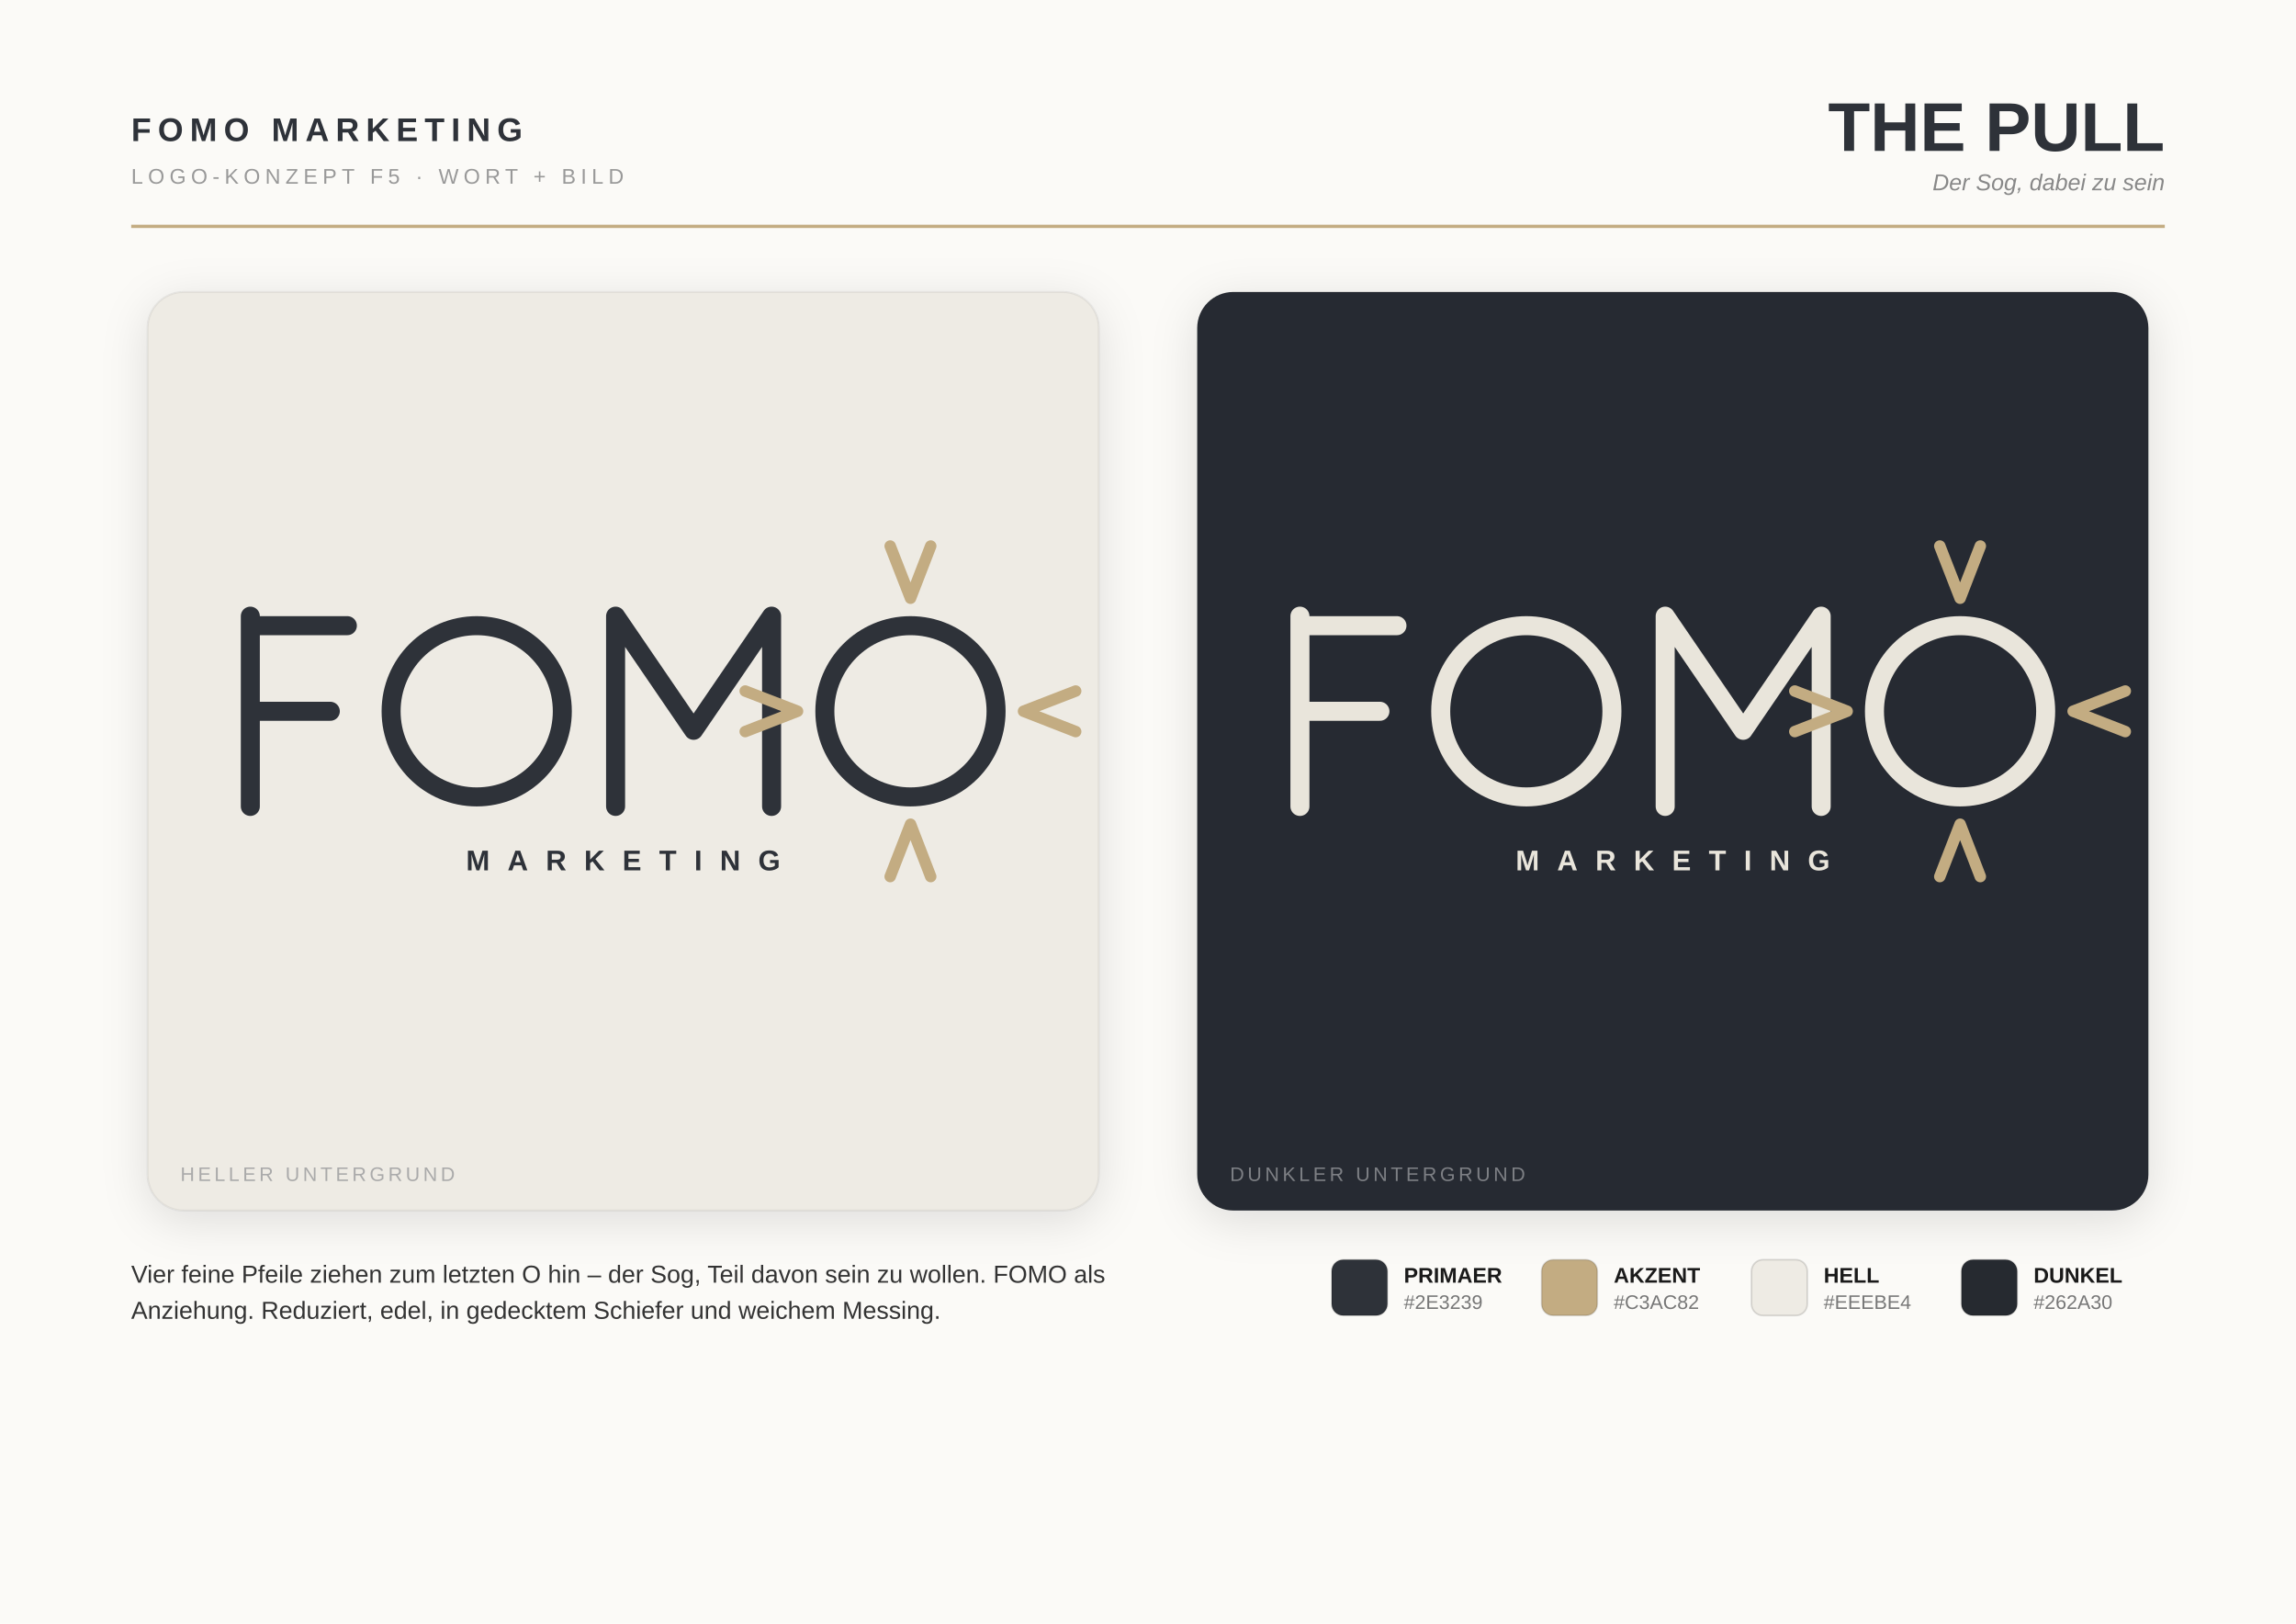
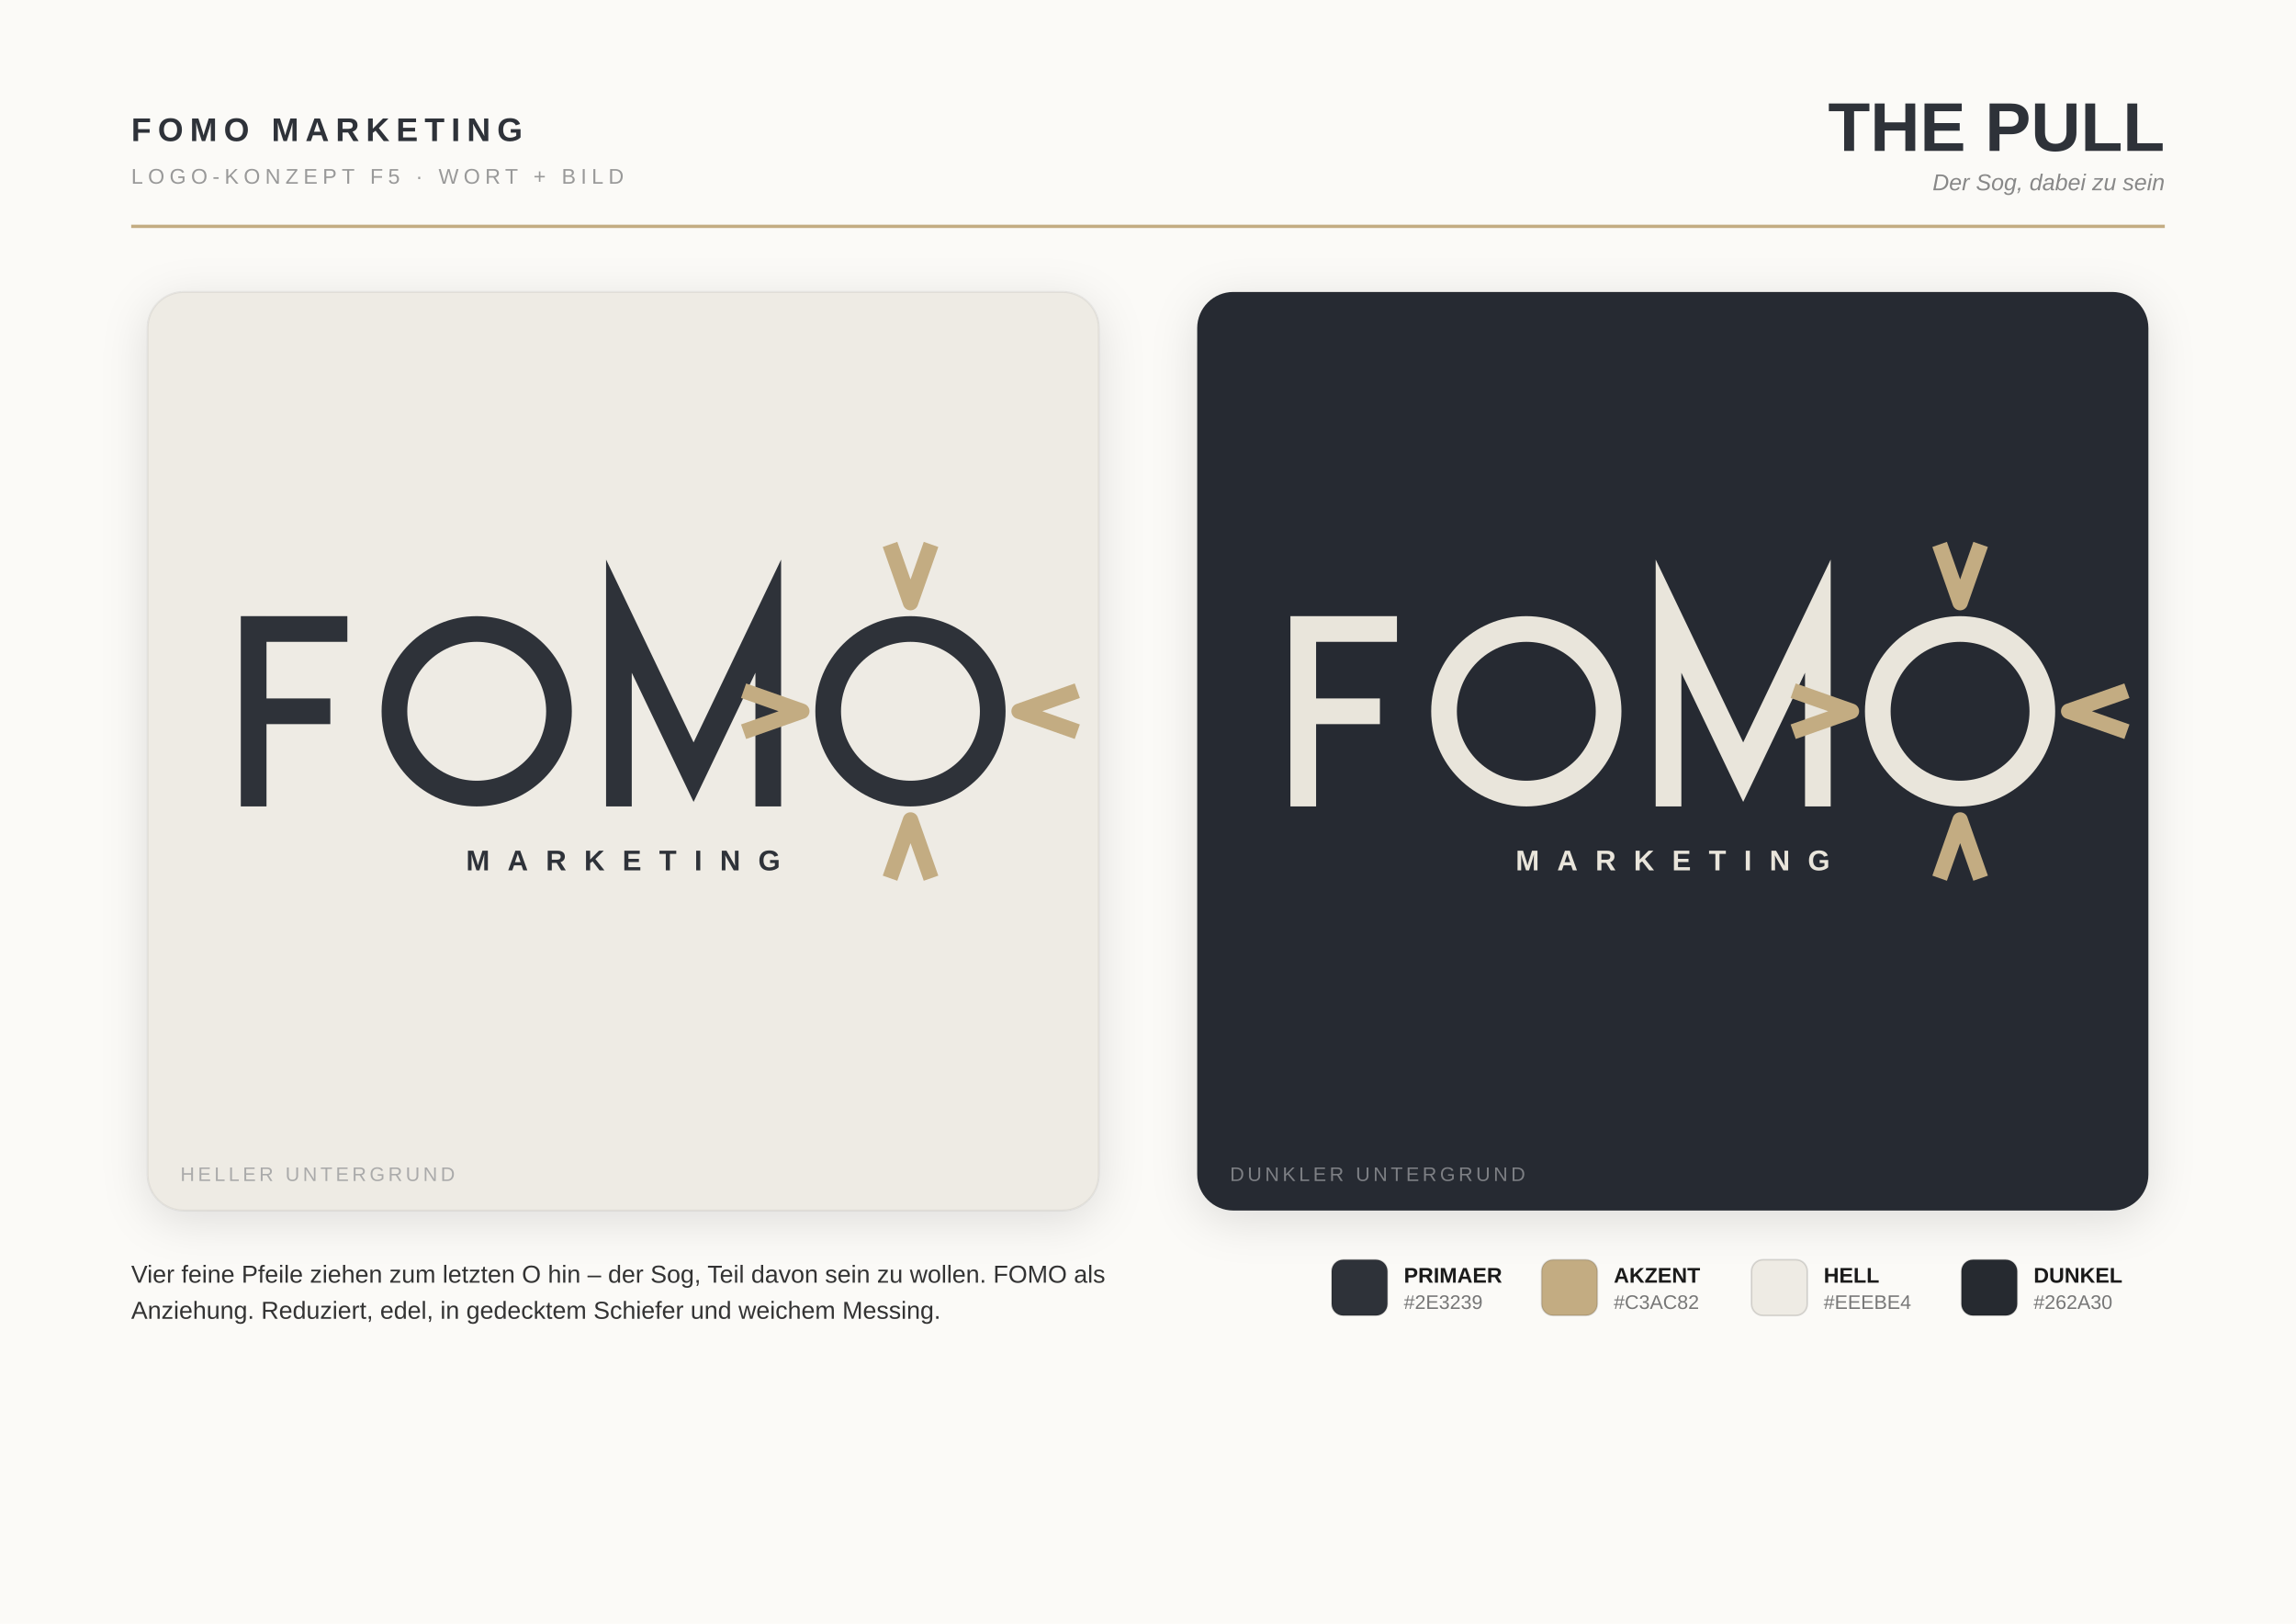
<svg xmlns="http://www.w3.org/2000/svg" width="1400" height="990" viewBox="0 0 1400 990">
  <defs>
    <filter id="soft" x="-20%" y="-20%" width="140%" height="140%">
      <feDropShadow dx="0" dy="6" stdDeviation="14" flood-color="#000" flood-opacity="0.12" />
    </filter>
  </defs>
  <rect width="1400" height="990" fill="#FBFAF7" />
  <text x="80" y="86" font-family="Liberation Sans, Arial, DejaVu Sans, sans-serif" font-size="20" font-weight="800" letter-spacing="4" fill="#2E3239">FOMO MARKETING</text>
  <text x="80" y="112" font-family="Liberation Sans, Arial, DejaVu Sans, sans-serif" font-size="13" letter-spacing="3" fill="#999">LOGO-KONZEPT F5 · WORT + BILD</text>
  <text x="1320" y="92" font-family="Liberation Sans, Arial, DejaVu Sans, sans-serif" font-size="42" font-weight="800" text-anchor="end" fill="#2E3239">THE PULL</text>
  <text x="1320" y="116" font-family="Liberation Sans, Arial, DejaVu Sans, sans-serif" font-size="14" font-style="italic" text-anchor="end" fill="#888">Der Sog, dabei zu sein</text>
  <line x1="80" y1="138" x2="1320" y2="138" stroke="#C3AC82" stroke-width="2" />
  <rect x="90" y="178" width="580" height="560" rx="22" fill="#EEEBE4" stroke="#0000000f" stroke-width="1.2" filter="url(#soft)" />
  <rect x="730" y="178" width="580" height="560" rx="22" fill="#262A30" filter="url(#soft)" />
-   <path fill="none" stroke="#2E3239" stroke-width="11.60" stroke-linecap="round" stroke-linejoin="round" stroke-miterlimit="8" d="M 152.64 375.64 L 152.64 491.64 M 152.64 381.44 L 211.80 381.44 M 152.64 433.64 L 201.41 433.64" />
-   <circle cx="290.68" cy="433.64" r="52.20" fill="none" stroke="#2E3239" stroke-width="11.60" stroke-linecap="round" stroke-linejoin="round" stroke-miterlimit="8" />
-   <path fill="none" stroke="#2E3239" stroke-width="11.60" stroke-linecap="round" stroke-linejoin="round" stroke-miterlimit="8" d="M 375.36 491.64 L 375.36 375.64 L 422.92 445.24 L 470.48 375.64 L 470.48 491.64" />
-   <circle cx="555.16" cy="433.64" r="52.20" fill="none" stroke="#2E3239" stroke-width="11.60" stroke-linecap="round" stroke-linejoin="round" stroke-miterlimit="8" />
-   <path d="M 567.5 332.9 L 555.2 364.7 L 542.8 332.9" fill="none" stroke="#C3AC82" stroke-width="7.0" stroke-linecap="round" stroke-linejoin="round" />
-   <path d="M 655.9 446.0 L 624.1 433.6 L 655.9 421.3" fill="none" stroke="#C3AC82" stroke-width="7.0" stroke-linecap="round" stroke-linejoin="round" />
-   <path d="M 542.8 534.4 L 555.2 502.5 L 567.5 534.4" fill="none" stroke="#C3AC82" stroke-width="7.0" stroke-linecap="round" stroke-linejoin="round" />
-   <path d="M 454.4 421.3 L 486.3 433.6 L 454.4 446.0" fill="none" stroke="#C3AC82" stroke-width="7.0" stroke-linecap="round" stroke-linejoin="round" />
+   <path fill="none" stroke="#2E3239" stroke-width="15.66" stroke-linecap="butt" stroke-linejoin="miter" stroke-miterlimit="8" d="M 154.67 375.64 L 154.67 491.64 M 154.67 383.47 L 211.80 383.47 M 154.67 433.64 L 201.41 433.64" />
+   <circle cx="290.68" cy="433.64" r="50.17" fill="none" stroke="#2E3239" stroke-width="15.66" stroke-linecap="butt" stroke-linejoin="miter" stroke-miterlimit="8" />
+   <path fill="none" stroke="#2E3239" stroke-width="15.66" stroke-linecap="butt" stroke-linejoin="miter" stroke-miterlimit="8" d="M 377.39 491.64 L 377.39 375.64 L 422.92 470.76 L 468.45 375.64 L 468.45 491.64" />
+   <circle cx="555.16" cy="433.64" r="50.17" fill="none" stroke="#2E3239" stroke-width="15.66" stroke-linecap="butt" stroke-linejoin="miter" stroke-miterlimit="8" />
+   <path d="M 567.7 331.9 L 555.2 367.4 L 542.7 331.9" fill="none" stroke="#C3AC82" stroke-width="9.4" stroke-linecap="butt" stroke-linejoin="round" />
+   <path d="M 656.9 446.1 L 621.4 433.6 L 656.9 421.1" fill="none" stroke="#C3AC82" stroke-width="9.4" stroke-linecap="butt" stroke-linejoin="round" />
+   <path d="M 542.7 535.4 L 555.2 499.9 L 567.7 535.4" fill="none" stroke="#C3AC82" stroke-width="9.4" stroke-linecap="butt" stroke-linejoin="round" />
+   <path d="M 453.4 421.1 L 488.9 433.6 L 453.4 446.1" fill="none" stroke="#C3AC82" stroke-width="9.4" stroke-linecap="butt" stroke-linejoin="round" />
  <text x="380.00" y="530.62" font-family="Liberation Sans, Arial, DejaVu Sans, sans-serif" font-size="17.40" font-weight="600" letter-spacing="10.79" text-anchor="middle" fill="#2E3239">MARKETING</text>
-   <path fill="none" stroke="#E9E5DB" stroke-width="11.60" stroke-linecap="round" stroke-linejoin="round" stroke-miterlimit="8" d="M 792.64 375.64 L 792.64 491.64 M 792.64 381.44 L 851.80 381.44 M 792.64 433.64 L 841.41 433.64" />
-   <circle cx="930.68" cy="433.64" r="52.20" fill="none" stroke="#E9E5DB" stroke-width="11.60" stroke-linecap="round" stroke-linejoin="round" stroke-miterlimit="8" />
-   <path fill="none" stroke="#E9E5DB" stroke-width="11.60" stroke-linecap="round" stroke-linejoin="round" stroke-miterlimit="8" d="M 1015.36 491.64 L 1015.36 375.64 L 1062.92 445.24 L 1110.48 375.64 L 1110.48 491.64" />
-   <circle cx="1195.16" cy="433.64" r="52.20" fill="none" stroke="#E9E5DB" stroke-width="11.60" stroke-linecap="round" stroke-linejoin="round" stroke-miterlimit="8" />
-   <path d="M 1207.5 332.9 L 1195.2 364.7 L 1182.8 332.9" fill="none" stroke="#C3AC82" stroke-width="7.0" stroke-linecap="round" stroke-linejoin="round" />
-   <path d="M 1295.9 446.0 L 1264.1 433.6 L 1295.9 421.3" fill="none" stroke="#C3AC82" stroke-width="7.0" stroke-linecap="round" stroke-linejoin="round" />
-   <path d="M 1182.8 534.4 L 1195.2 502.5 L 1207.5 534.4" fill="none" stroke="#C3AC82" stroke-width="7.0" stroke-linecap="round" stroke-linejoin="round" />
-   <path d="M 1094.4 421.3 L 1126.3 433.6 L 1094.4 446.0" fill="none" stroke="#C3AC82" stroke-width="7.0" stroke-linecap="round" stroke-linejoin="round" />
+   <path fill="none" stroke="#E9E5DB" stroke-width="15.66" stroke-linecap="butt" stroke-linejoin="miter" stroke-miterlimit="8" d="M 794.67 375.64 L 794.67 491.64 M 794.67 383.47 L 851.80 383.47 M 794.67 433.64 L 841.41 433.64" />
+   <circle cx="930.68" cy="433.64" r="50.17" fill="none" stroke="#E9E5DB" stroke-width="15.66" stroke-linecap="butt" stroke-linejoin="miter" stroke-miterlimit="8" />
+   <path fill="none" stroke="#E9E5DB" stroke-width="15.66" stroke-linecap="butt" stroke-linejoin="miter" stroke-miterlimit="8" d="M 1017.39 491.64 L 1017.39 375.64 L 1062.92 470.76 L 1108.45 375.64 L 1108.45 491.64" />
+   <circle cx="1195.16" cy="433.64" r="50.17" fill="none" stroke="#E9E5DB" stroke-width="15.66" stroke-linecap="butt" stroke-linejoin="miter" stroke-miterlimit="8" />
+   <path d="M 1207.7 331.9 L 1195.2 367.4 L 1182.7 331.9" fill="none" stroke="#C3AC82" stroke-width="9.4" stroke-linecap="butt" stroke-linejoin="round" />
+   <path d="M 1296.9 446.1 L 1261.4 433.6 L 1296.9 421.1" fill="none" stroke="#C3AC82" stroke-width="9.4" stroke-linecap="butt" stroke-linejoin="round" />
+   <path d="M 1182.7 535.4 L 1195.2 499.9 L 1207.7 535.4" fill="none" stroke="#C3AC82" stroke-width="9.4" stroke-linecap="butt" stroke-linejoin="round" />
+   <path d="M 1093.4 421.1 L 1128.9 433.6 L 1093.4 446.1" fill="none" stroke="#C3AC82" stroke-width="9.4" stroke-linecap="butt" stroke-linejoin="round" />
  <text x="1020.00" y="530.62" font-family="Liberation Sans, Arial, DejaVu Sans, sans-serif" font-size="17.40" font-weight="600" letter-spacing="10.79" text-anchor="middle" fill="#E9E5DB">MARKETING</text>
  <text x="110" y="720" font-family="Liberation Sans, Arial, DejaVu Sans, sans-serif" font-size="12" letter-spacing="2" fill="#aaa">HELLER UNTERGRUND</text>
  <text x="750" y="720" font-family="Liberation Sans, Arial, DejaVu Sans, sans-serif" font-size="12" letter-spacing="2" fill="#ffffff66">DUNKLER UNTERGRUND</text>
  <text x="80" y="782" font-family="Liberation Sans, Arial, DejaVu Sans, sans-serif" font-size="15" fill="#333">Vier feine Pfeile ziehen zum letzten O hin – der Sog, Teil davon sein zu wollen. FOMO als</text>
  <text x="80" y="804" font-family="Liberation Sans, Arial, DejaVu Sans, sans-serif" font-size="15" fill="#333">Anziehung. Reduziert, edel, in gedecktem Schiefer und weichem Messing.</text>
  <rect x="812" y="768" width="34" height="34" rx="7" fill="#2E3239" stroke="#00000022" stroke-width="1" />
  <text x="856" y="782" font-family="Liberation Sans, Arial, DejaVu Sans, sans-serif" font-size="13" font-weight="700" fill="#1a1a1a">PRIMAER</text>
  <text x="856" y="798" font-family="Liberation Sans, Arial, DejaVu Sans, sans-serif" font-size="12" fill="#777">#2E3239</text>
  <rect x="940" y="768" width="34" height="34" rx="7" fill="#C3AC82" stroke="#00000022" stroke-width="1" />
  <text x="984" y="782" font-family="Liberation Sans, Arial, DejaVu Sans, sans-serif" font-size="13" font-weight="700" fill="#1a1a1a">AKZENT</text>
  <text x="984" y="798" font-family="Liberation Sans, Arial, DejaVu Sans, sans-serif" font-size="12" fill="#777">#C3AC82</text>
  <rect x="1068" y="768" width="34" height="34" rx="7" fill="#EEEBE4" stroke="#00000022" stroke-width="1" />
  <text x="1112" y="782" font-family="Liberation Sans, Arial, DejaVu Sans, sans-serif" font-size="13" font-weight="700" fill="#1a1a1a">HELL</text>
  <text x="1112" y="798" font-family="Liberation Sans, Arial, DejaVu Sans, sans-serif" font-size="12" fill="#777">#EEEBE4</text>
  <rect x="1196" y="768" width="34" height="34" rx="7" fill="#262A30" stroke="#00000022" stroke-width="1" />
  <text x="1240" y="782" font-family="Liberation Sans, Arial, DejaVu Sans, sans-serif" font-size="13" font-weight="700" fill="#1a1a1a">DUNKEL</text>
  <text x="1240" y="798" font-family="Liberation Sans, Arial, DejaVu Sans, sans-serif" font-size="12" fill="#777">#262A30</text>
</svg>
